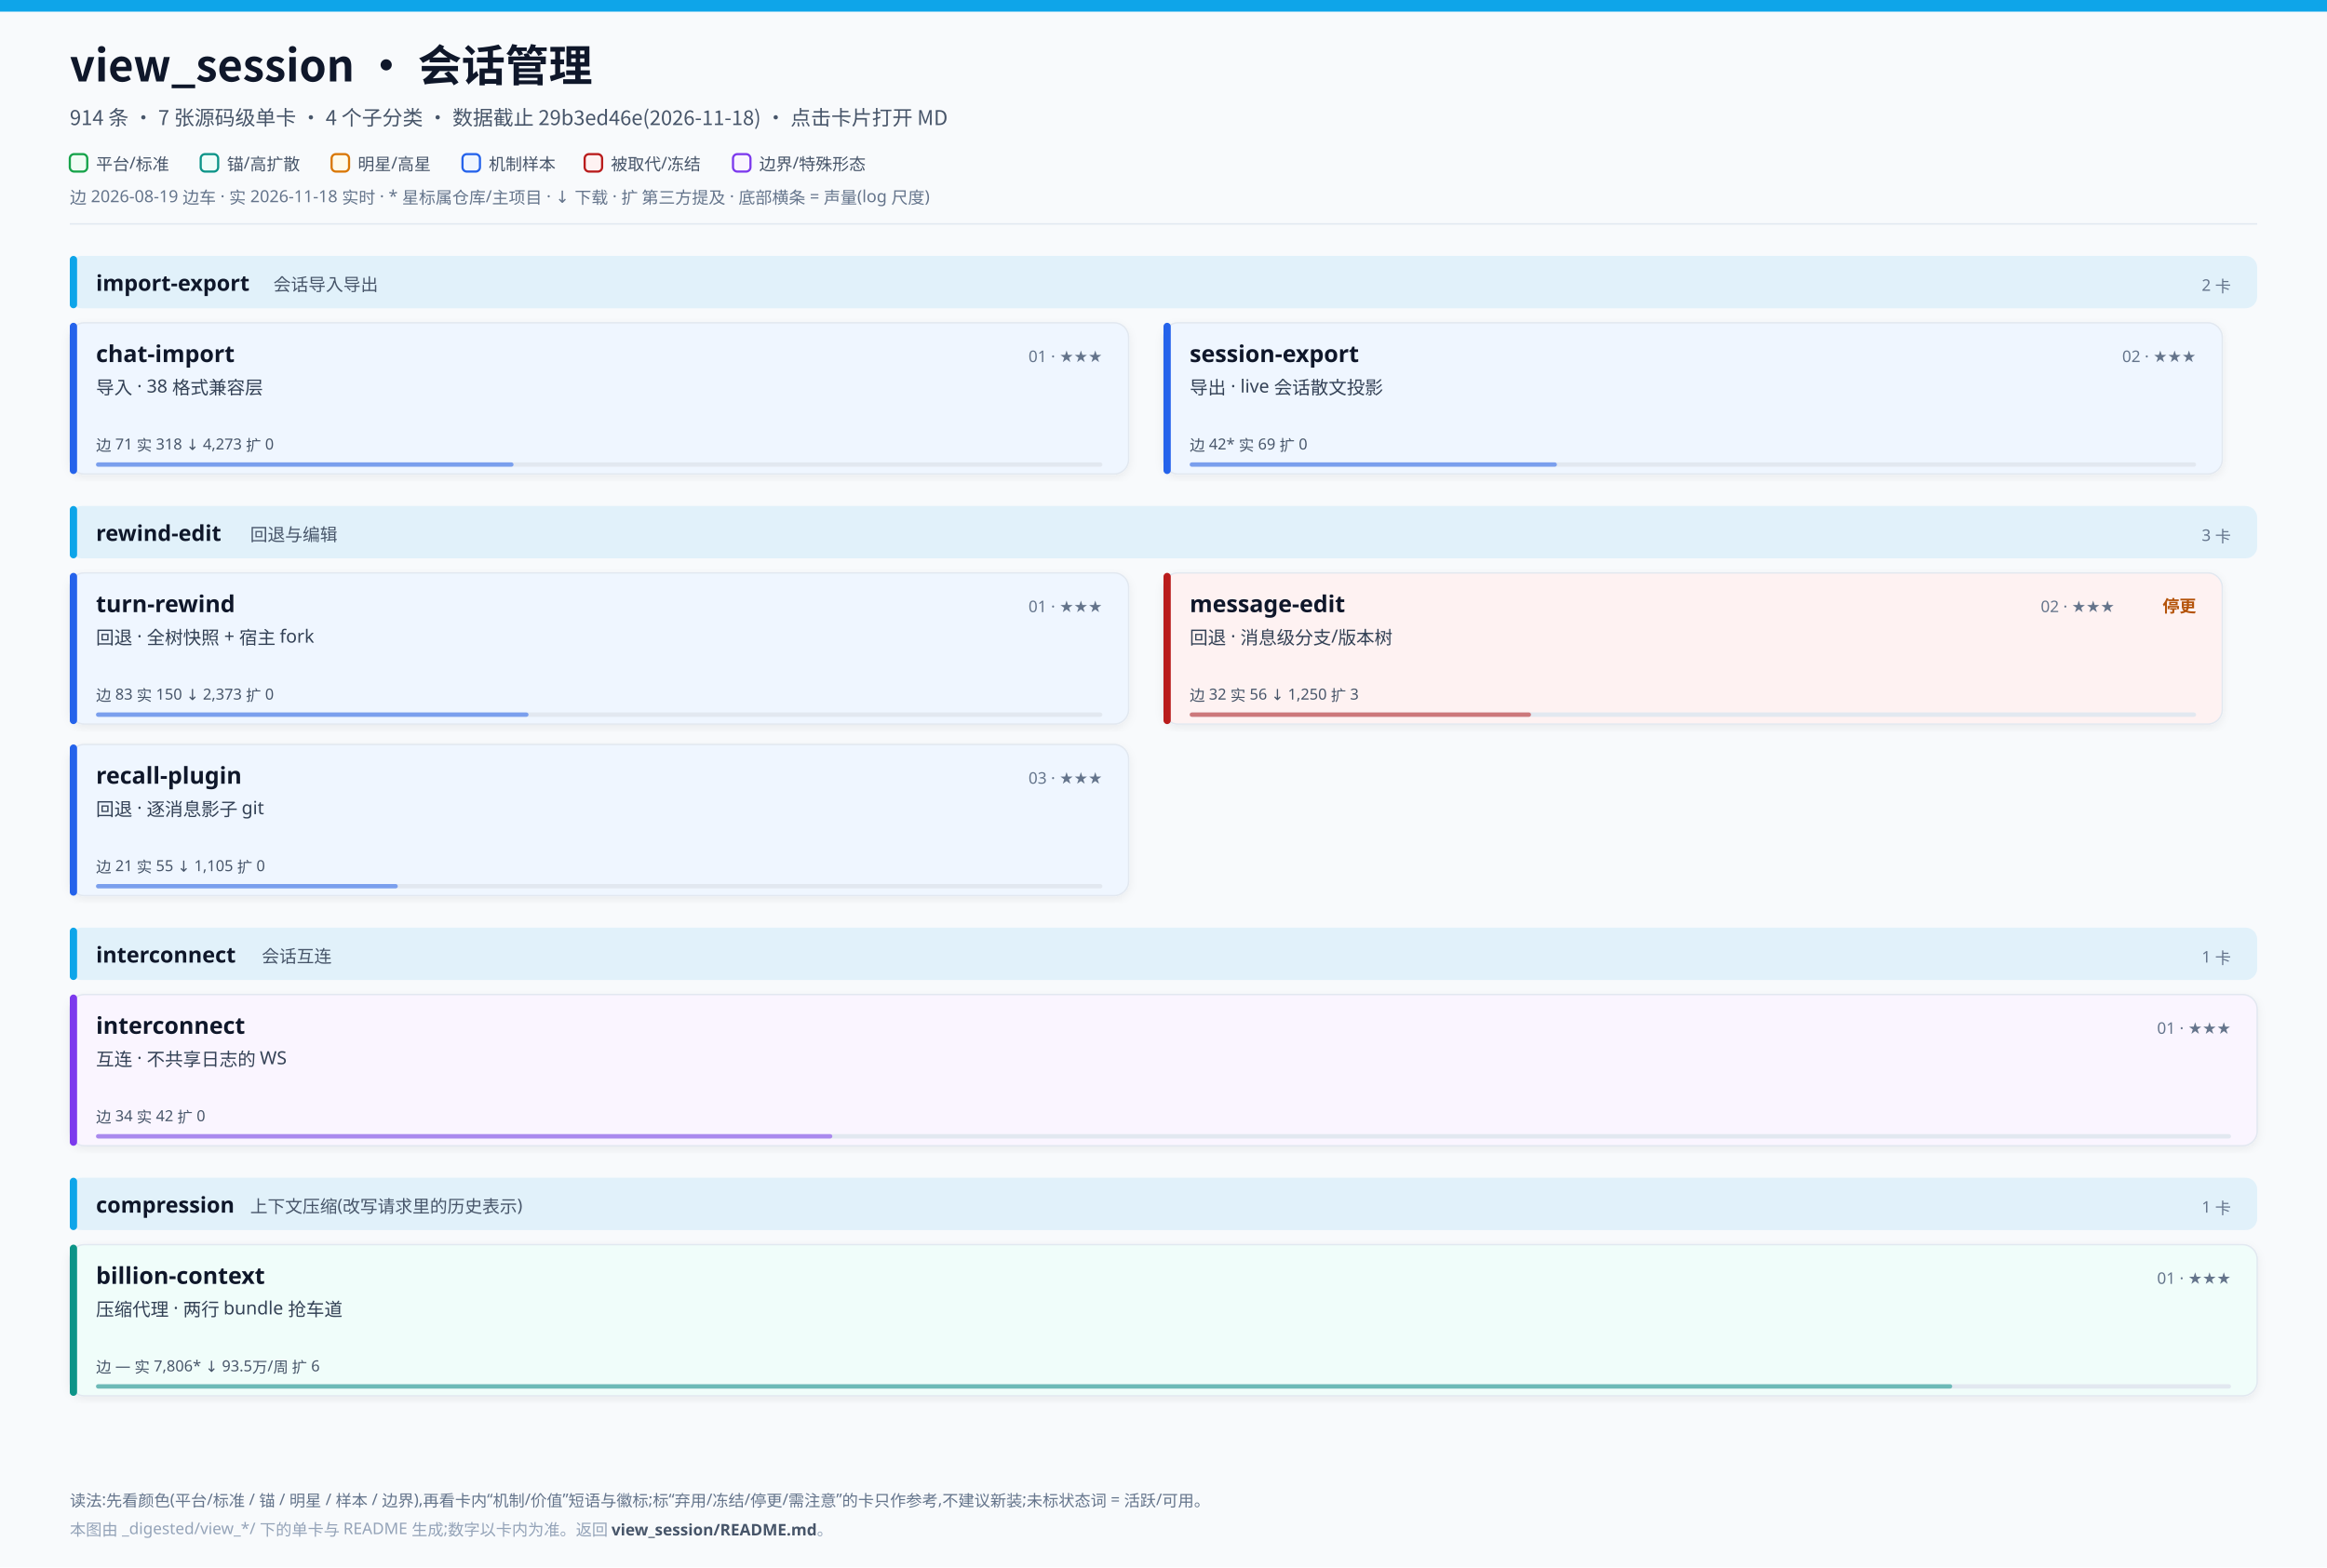
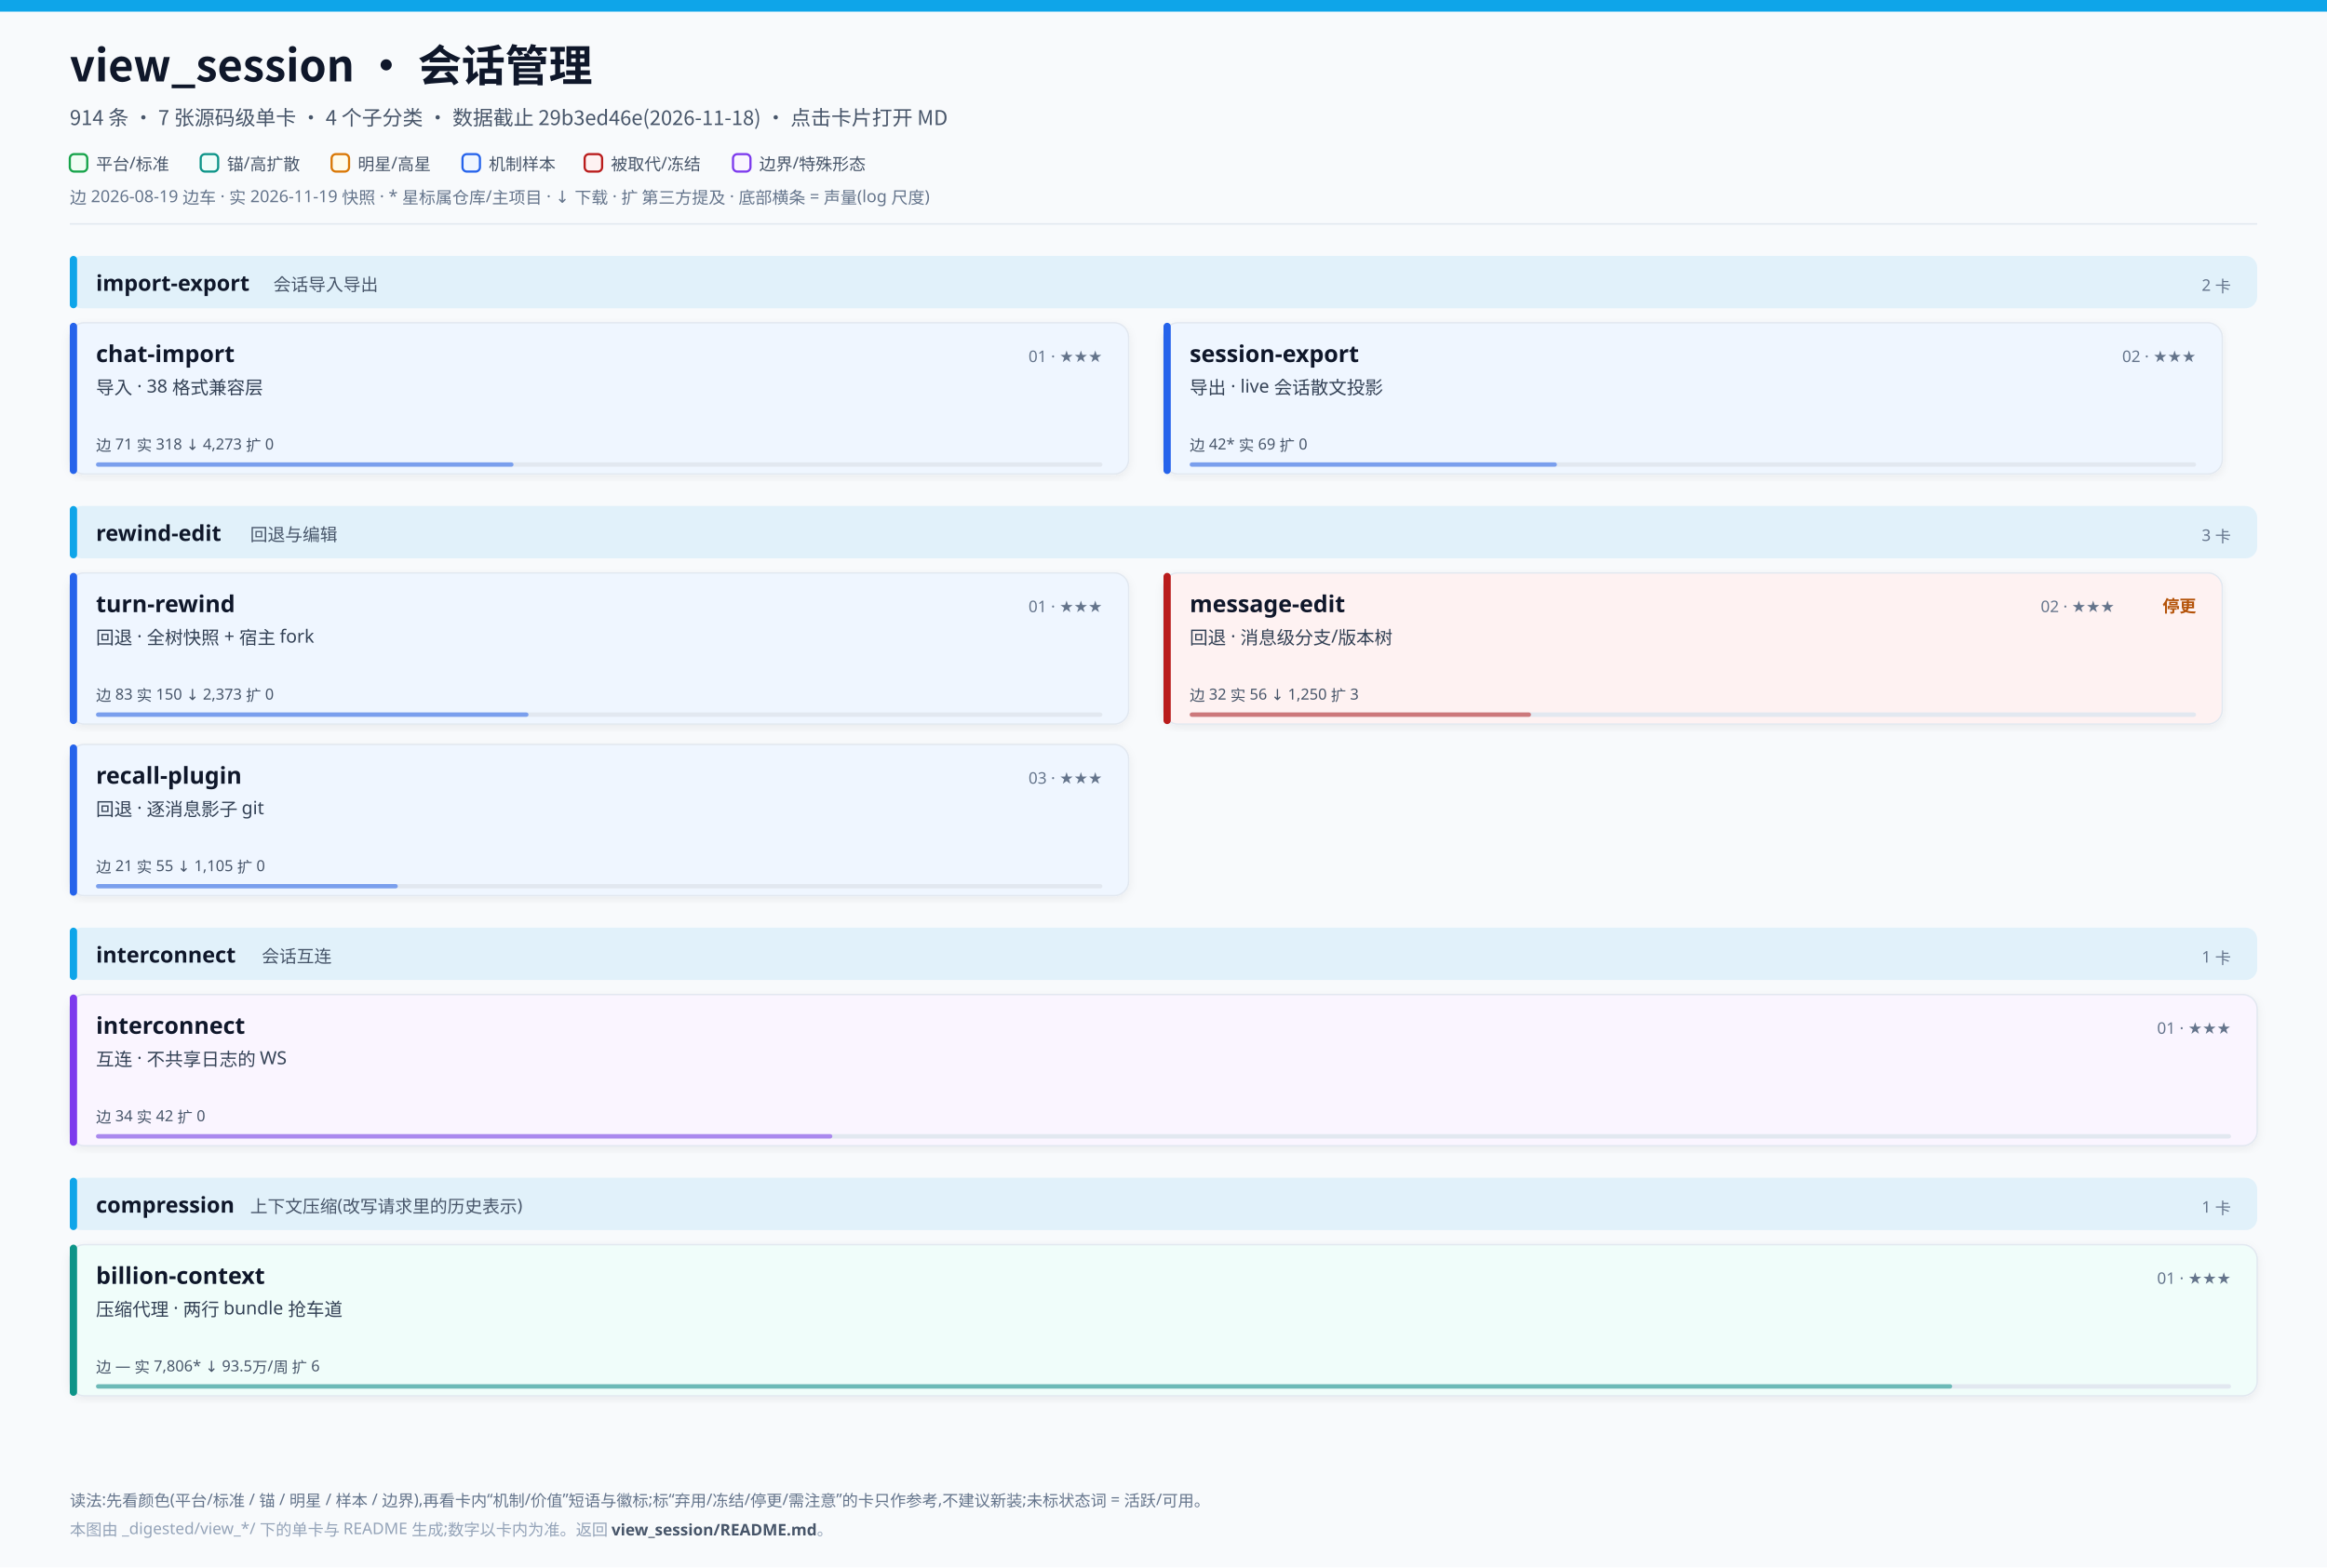
<svg xmlns="http://www.w3.org/2000/svg" xmlns:xlink="http://www.w3.org/1999/xlink" width="1600" height="1078" viewBox="0 0 1600 1078" role="img" aria-labelledby="t d">
  <defs>
    <filter id="shadow" x="-5%" y="-5%" width="110%" height="110%">
      <feDropShadow dx="0" dy="2" stdDeviation="3" flood-color="#0f172a" flood-opacity="0.06" />
    </filter>
  </defs>
  <rect width="1600" height="1078" fill="#f8fafc" />
  <rect x="0" y="0" width="1600" height="8" fill="#0ea5e9" />
  <a xlink:href="README.md" href="README.md">
    <text x="48" y="56" font-family="'PingFang SC','Noto Sans CJK SC','Microsoft YaHei',sans-serif" font-size="30" font-weight="700" fill="#0f172a">view_session · 会话管理</text>
  </a>
  <text x="48" y="86" font-family="'PingFang SC','Noto Sans CJK SC','Microsoft YaHei',sans-serif" font-size="14" fill="#475569">914 条 · 7 张源码级单卡 · 4 个子分类 · 数据截止 29b3ed46e(2026-11-18) · 点击卡片打开 MD</text>
  <rect x="48" y="106" width="12" height="12" rx="3" fill="#f0fdf4" stroke="#16a34a" stroke-width="1.5" />
  <text x="66" y="117" font-family="sans-serif" font-size="11.5" fill="#475569">平台/标准</text>
  <rect x="138" y="106" width="12" height="12" rx="3" fill="#f0fdfa" stroke="#0d9488" stroke-width="1.5" />
  <text x="156" y="117" font-family="sans-serif" font-size="11.5" fill="#475569">锚/高扩散</text>
  <rect x="228" y="106" width="12" height="12" rx="3" fill="#fffbeb" stroke="#d97706" stroke-width="1.5" />
  <text x="246" y="117" font-family="sans-serif" font-size="11.5" fill="#475569">明星/高星</text>
  <rect x="318" y="106" width="12" height="12" rx="3" fill="#eff6ff" stroke="#2563eb" stroke-width="1.5" />
  <text x="336" y="117" font-family="sans-serif" font-size="11.5" fill="#475569">机制样本</text>
  <rect x="402" y="106" width="12" height="12" rx="3" fill="#fef2f2" stroke="#b91c1c" stroke-width="1.5" />
  <text x="420" y="117" font-family="sans-serif" font-size="11.5" fill="#475569">被取代/冻结</text>
  <rect x="504" y="106" width="12" height="12" rx="3" fill="#faf5ff" stroke="#7c3aed" stroke-width="1.5" />
  <text x="522" y="117" font-family="sans-serif" font-size="11.5" fill="#475569">边界/特殊形态</text>
-   <text x="48" y="140" font-family="sans-serif" font-size="11.5" fill="#64748b">边 2026-08-19 边车 · 实 2026-11-18 实时 · * 星标属仓库/主项目 · ↓ 下载 · 扩 第三方提及 · 底部横条 = 声量(log 尺度)</text>
+   <text x="48" y="140" font-family="sans-serif" font-size="11.5" fill="#64748b">边 2026-08-19 边车 · 实 2026-11-19 快照 · * 星标属仓库/主项目 · ↓ 下载 · 扩 第三方提及 · 底部横条 = 声量(log 尺度)</text>
  <line x1="48" y1="154" x2="1552" y2="154" stroke="#e2e8f0" />
  <a xlink:href="import-export/README.md" href="import-export/README.md">
    <rect x="48" y="176" width="1504" height="36" rx="8" fill="#0ea5e9" fill-opacity="0.10" />
    <rect x="48" y="176" width="5" height="36" rx="2.5" fill="#0ea5e9" />
    <text x="66" y="200" font-family="'PingFang SC',sans-serif" font-size="15" font-weight="700" fill="#0f172a">import-export</text>
    <text x="188" y="200" font-family="'PingFang SC',sans-serif" font-size="12" fill="#475569">会话导入导出</text>
    <text x="1534" y="200" text-anchor="end" font-family="sans-serif" font-size="11" fill="#64748b">2 卡</text>
  </a>
  <a xlink:href="import-export/01-dsh-chat-import.md" href="import-export/01-dsh-chat-import.md">
    <g>
      <rect x="48" y="222" width="728" height="104" rx="10" fill="#eff6ff" stroke="#e2e8f0" filter="url(#shadow)" />
      <rect x="48" y="222" width="5" height="104" rx="2.5" fill="#2563eb" />
      <text x="66" y="249" font-family="'PingFang SC',sans-serif" font-size="16" font-weight="700" fill="#0f172a">chat-import</text>
      <text x="758" y="249" text-anchor="end" font-family="sans-serif" font-size="11" fill="#64748b">01 · ★★★</text>
      <text x="66" y="271" font-family="'PingFang SC',sans-serif" font-size="12.5" fill="#334155">导入 · 38 格式兼容层</text>
      <text x="66" y="310" font-family="sans-serif" font-size="10.5" fill="#475569">边 71   实 318   ↓ 4,273   扩 0</text>
      <rect x="66" y="318" width="692" height="3" rx="1.5" fill="#e2e8f0" />
      <rect x="66" y="318" width="287.1" height="3" rx="1.5" fill="#2563eb" fill-opacity="0.55" />
    </g>
  </a>
  <a xlink:href="import-export/02-dsh-session-export.md" href="import-export/02-dsh-session-export.md">
    <g>
      <rect x="800" y="222" width="728" height="104" rx="10" fill="#eff6ff" stroke="#e2e8f0" filter="url(#shadow)" />
      <rect x="800" y="222" width="5" height="104" rx="2.5" fill="#2563eb" />
      <text x="818" y="249" font-family="'PingFang SC',sans-serif" font-size="16" font-weight="700" fill="#0f172a">session-export</text>
      <text x="1510" y="249" text-anchor="end" font-family="sans-serif" font-size="11" fill="#64748b">02 · ★★★</text>
      <text x="818" y="271" font-family="'PingFang SC',sans-serif" font-size="12.5" fill="#334155">导出 · live 会话散文投影</text>
      <text x="818" y="310" font-family="sans-serif" font-size="10.5" fill="#475569">边 42*   实 69   扩 0</text>
      <rect x="818" y="318" width="692" height="3" rx="1.5" fill="#e2e8f0" />
      <rect x="818" y="318" width="252.5" height="3" rx="1.5" fill="#2563eb" fill-opacity="0.55" />
    </g>
  </a>
  <a xlink:href="rewind-edit/README.md" href="rewind-edit/README.md">
    <rect x="48" y="348" width="1504" height="36" rx="8" fill="#0ea5e9" fill-opacity="0.10" />
    <rect x="48" y="348" width="5" height="36" rx="2.5" fill="#0ea5e9" />
    <text x="66" y="372" font-family="'PingFang SC',sans-serif" font-size="15" font-weight="700" fill="#0f172a">rewind-edit</text>
    <text x="172" y="372" font-family="'PingFang SC',sans-serif" font-size="12" fill="#475569">回退与编辑</text>
    <text x="1534" y="372" text-anchor="end" font-family="sans-serif" font-size="11" fill="#64748b">3 卡</text>
  </a>
  <a xlink:href="rewind-edit/01-dsh-turn-rewind.md" href="rewind-edit/01-dsh-turn-rewind.md">
    <g>
      <rect x="48" y="394" width="728" height="104" rx="10" fill="#eff6ff" stroke="#e2e8f0" filter="url(#shadow)" />
      <rect x="48" y="394" width="5" height="104" rx="2.5" fill="#2563eb" />
      <text x="66" y="421" font-family="'PingFang SC',sans-serif" font-size="16" font-weight="700" fill="#0f172a">turn-rewind</text>
      <text x="758" y="421" text-anchor="end" font-family="sans-serif" font-size="11" fill="#64748b">01 · ★★★</text>
      <text x="66" y="443" font-family="'PingFang SC',sans-serif" font-size="12.5" fill="#334155">回退 · 全树快照 + 宿主 fork</text>
      <text x="66" y="482" font-family="sans-serif" font-size="10.5" fill="#475569">边 83   实 150   ↓ 2,373   扩 0</text>
      <rect x="66" y="490" width="692" height="3" rx="1.5" fill="#e2e8f0" />
      <rect x="66" y="490" width="297.4" height="3" rx="1.5" fill="#2563eb" fill-opacity="0.55" />
    </g>
  </a>
  <a xlink:href="rewind-edit/02-dsh-message-edit.md" href="rewind-edit/02-dsh-message-edit.md">
    <g>
      <rect x="800" y="394" width="728" height="104" rx="10" fill="#fef2f2" stroke="#e2e8f0" filter="url(#shadow)" />
      <rect x="800" y="394" width="5" height="104" rx="2.5" fill="#b91c1c" />
      <text x="818" y="421" font-family="'PingFang SC',sans-serif" font-size="16" font-weight="700" fill="#0f172a">message-edit</text>
      <text x="1454" y="421" text-anchor="end" font-family="sans-serif" font-size="11" fill="#64748b">02 · ★★★</text>
      <text x="1510" y="421" text-anchor="end" font-family="'PingFang SC',sans-serif" font-size="11.5" font-weight="700" fill="#b45309">停更</text>
      <text x="818" y="443" font-family="'PingFang SC',sans-serif" font-size="12.5" fill="#334155">回退 · 消息级分支/版本树</text>
      <text x="818" y="482" font-family="sans-serif" font-size="10.5" fill="#475569">边 32   实 56   ↓ 1,250   扩 3</text>
      <rect x="818" y="490" width="692" height="3" rx="1.5" fill="#e2e8f0" />
      <rect x="818" y="490" width="234.7" height="3" rx="1.5" fill="#b91c1c" fill-opacity="0.55" />
    </g>
  </a>
  <a xlink:href="rewind-edit/03-dsh-recall-plugin.md" href="rewind-edit/03-dsh-recall-plugin.md">
    <g>
      <rect x="48" y="512" width="728" height="104" rx="10" fill="#eff6ff" stroke="#e2e8f0" filter="url(#shadow)" />
      <rect x="48" y="512" width="5" height="104" rx="2.5" fill="#2563eb" />
      <text x="66" y="539" font-family="'PingFang SC',sans-serif" font-size="16" font-weight="700" fill="#0f172a">recall-plugin</text>
      <text x="758" y="539" text-anchor="end" font-family="sans-serif" font-size="11" fill="#64748b">03 · ★★★</text>
      <text x="66" y="561" font-family="'PingFang SC',sans-serif" font-size="12.5" fill="#334155">回退 · 逐消息影子 git</text>
      <text x="66" y="600" font-family="sans-serif" font-size="10.5" fill="#475569">边 21   实 55   ↓ 1,105   扩 0</text>
      <rect x="66" y="608" width="692" height="3" rx="1.5" fill="#e2e8f0" />
      <rect x="66" y="608" width="207.5" height="3" rx="1.5" fill="#2563eb" fill-opacity="0.55" />
    </g>
  </a>
  <a xlink:href="interconnect/README.md" href="interconnect/README.md">
    <rect x="48" y="638" width="1504" height="36" rx="8" fill="#0ea5e9" fill-opacity="0.10" />
    <rect x="48" y="638" width="5" height="36" rx="2.5" fill="#0ea5e9" />
    <text x="66" y="662" font-family="'PingFang SC',sans-serif" font-size="15" font-weight="700" fill="#0f172a">interconnect</text>
    <text x="180" y="662" font-family="'PingFang SC',sans-serif" font-size="12" fill="#475569">会话互连</text>
    <text x="1534" y="662" text-anchor="end" font-family="sans-serif" font-size="11" fill="#64748b">1 卡</text>
  </a>
  <a xlink:href="interconnect/01-dsh-interconnect.md" href="interconnect/01-dsh-interconnect.md">
    <g>
      <rect x="48" y="684" width="1504" height="104" rx="10" fill="#faf5ff" stroke="#e2e8f0" filter="url(#shadow)" />
      <rect x="48" y="684" width="5" height="104" rx="2.5" fill="#7c3aed" />
      <text x="66" y="711" font-family="'PingFang SC',sans-serif" font-size="16" font-weight="700" fill="#0f172a">interconnect</text>
      <text x="1534" y="711" text-anchor="end" font-family="sans-serif" font-size="11" fill="#64748b">01 · ★★★</text>
      <text x="66" y="733" font-family="'PingFang SC',sans-serif" font-size="12.5" fill="#334155">互连 · 不共享日志的 WS</text>
      <text x="66" y="772" font-family="sans-serif" font-size="10.5" fill="#475569">边 34   实 42   扩 0</text>
      <rect x="66" y="780" width="1468" height="3" rx="1.5" fill="#e2e8f0" />
      <rect x="66" y="780" width="506.3" height="3" rx="1.5" fill="#7c3aed" fill-opacity="0.55" />
    </g>
  </a>
  <a xlink:href="compression/README.md" href="compression/README.md">
    <rect x="48" y="810" width="1504" height="36" rx="8" fill="#0ea5e9" fill-opacity="0.10" />
    <rect x="48" y="810" width="5" height="36" rx="2.5" fill="#0ea5e9" />
    <text x="66" y="834" font-family="'PingFang SC',sans-serif" font-size="15" font-weight="700" fill="#0f172a">compression</text>
    <text x="172" y="834" font-family="'PingFang SC',sans-serif" font-size="12" fill="#475569">上下文压缩(改写请求里的历史表示)</text>
    <text x="1534" y="834" text-anchor="end" font-family="sans-serif" font-size="11" fill="#64748b">1 卡</text>
  </a>
  <a xlink:href="compression/01-billion-context.md" href="compression/01-billion-context.md">
    <g>
      <rect x="48" y="856" width="1504" height="104" rx="10" fill="#f0fdfa" stroke="#e2e8f0" filter="url(#shadow)" />
      <rect x="48" y="856" width="5" height="104" rx="2.5" fill="#0d9488" />
      <text x="66" y="883" font-family="'PingFang SC',sans-serif" font-size="16" font-weight="700" fill="#0f172a">billion-context</text>
      <text x="1534" y="883" text-anchor="end" font-family="sans-serif" font-size="11" fill="#64748b">01 · ★★★</text>
      <text x="66" y="905" font-family="'PingFang SC',sans-serif" font-size="12.5" fill="#334155">压缩代理 · 两行 bundle 抢车道</text>
      <text x="66" y="944" font-family="sans-serif" font-size="10.5" fill="#475569">边 —   实 7,806*   ↓ 93.5万/周   扩 6</text>
      <rect x="66" y="952" width="1468" height="3" rx="1.5" fill="#e2e8f0" />
      <rect x="66" y="952" width="1276.3" height="3" rx="1.5" fill="#0d9488" fill-opacity="0.55" />
    </g>
  </a>
  <text x="48" y="1036" font-family="sans-serif" font-size="11" fill="#64748b">读法:先看颜色(平台/标准 / 锚 / 明星 / 样本 / 边界),再看卡内“机制/价值”短语与徽标;标“弃用/冻结/停更/需注意”的卡只作参考,不建议新装;未标状态词 = 活跃/可用。</text>
  <text x="48" y="1056" font-family="sans-serif" font-size="11" fill="#94a3b8">本图由 _digested/view_*/ 下的单卡与 README 生成;数字以卡内为准。返回 <tspan font-weight="600" fill="#475569">view_session/README.md</tspan>。</text>
</svg>
